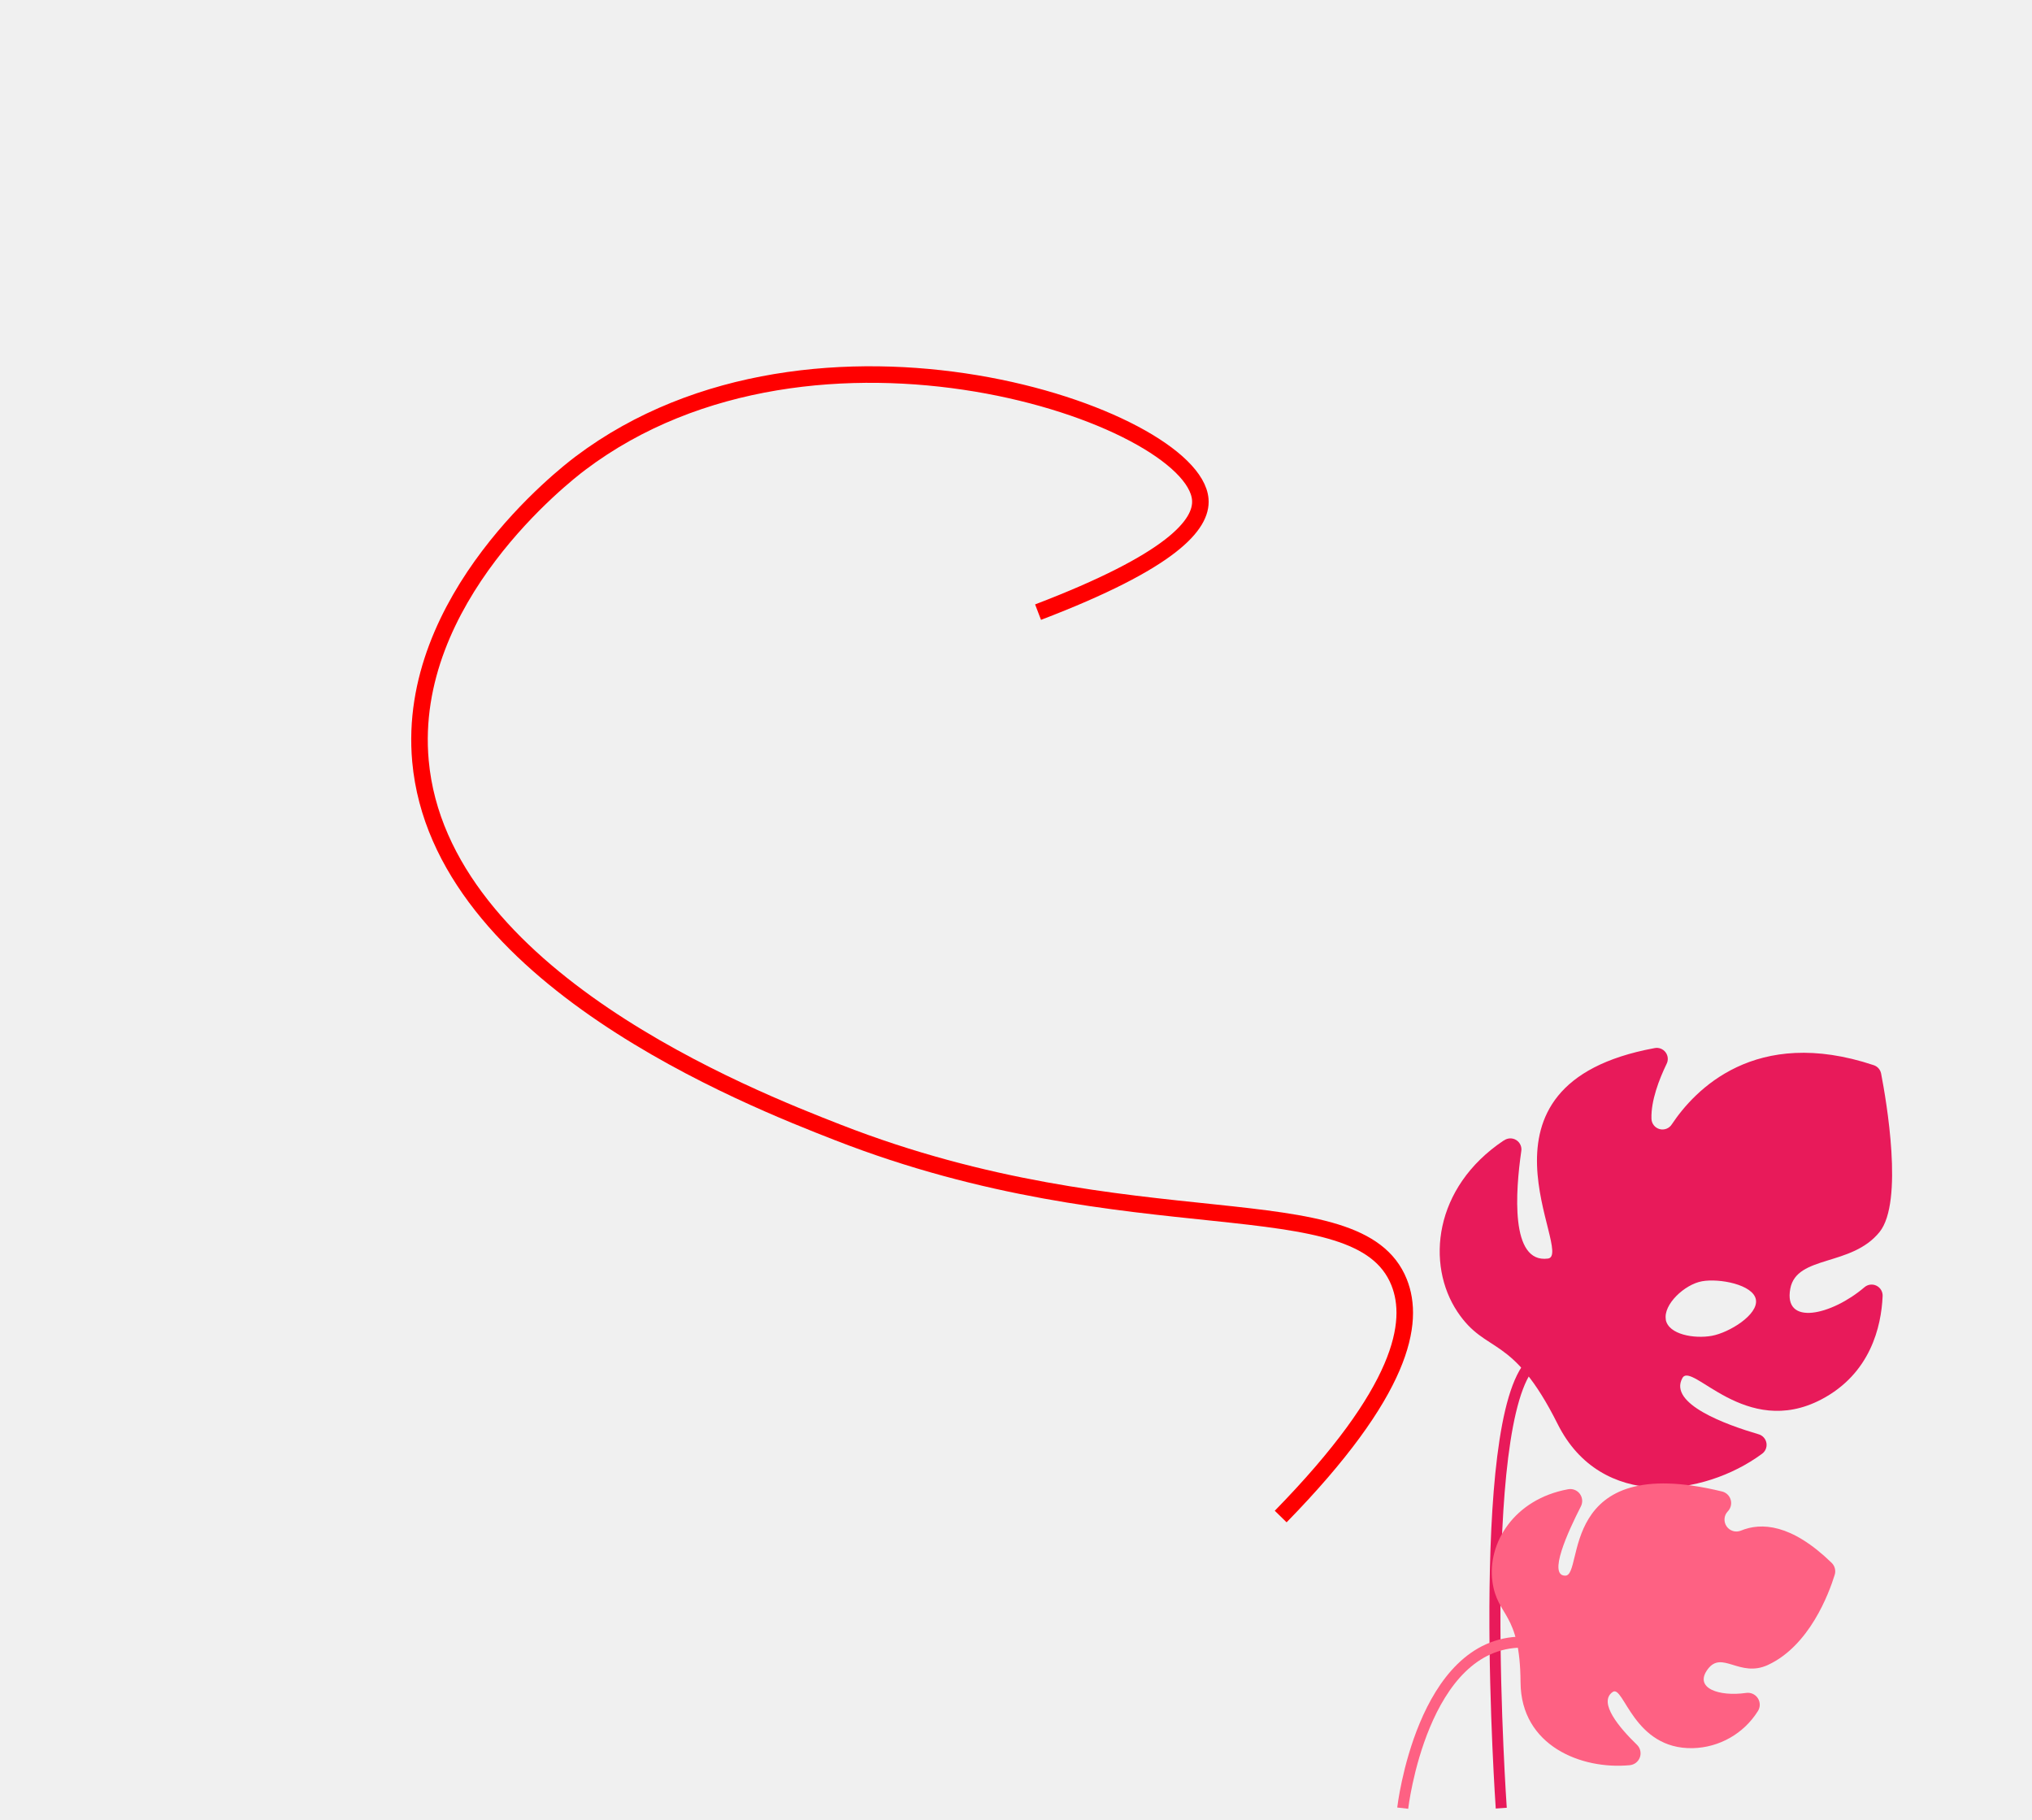
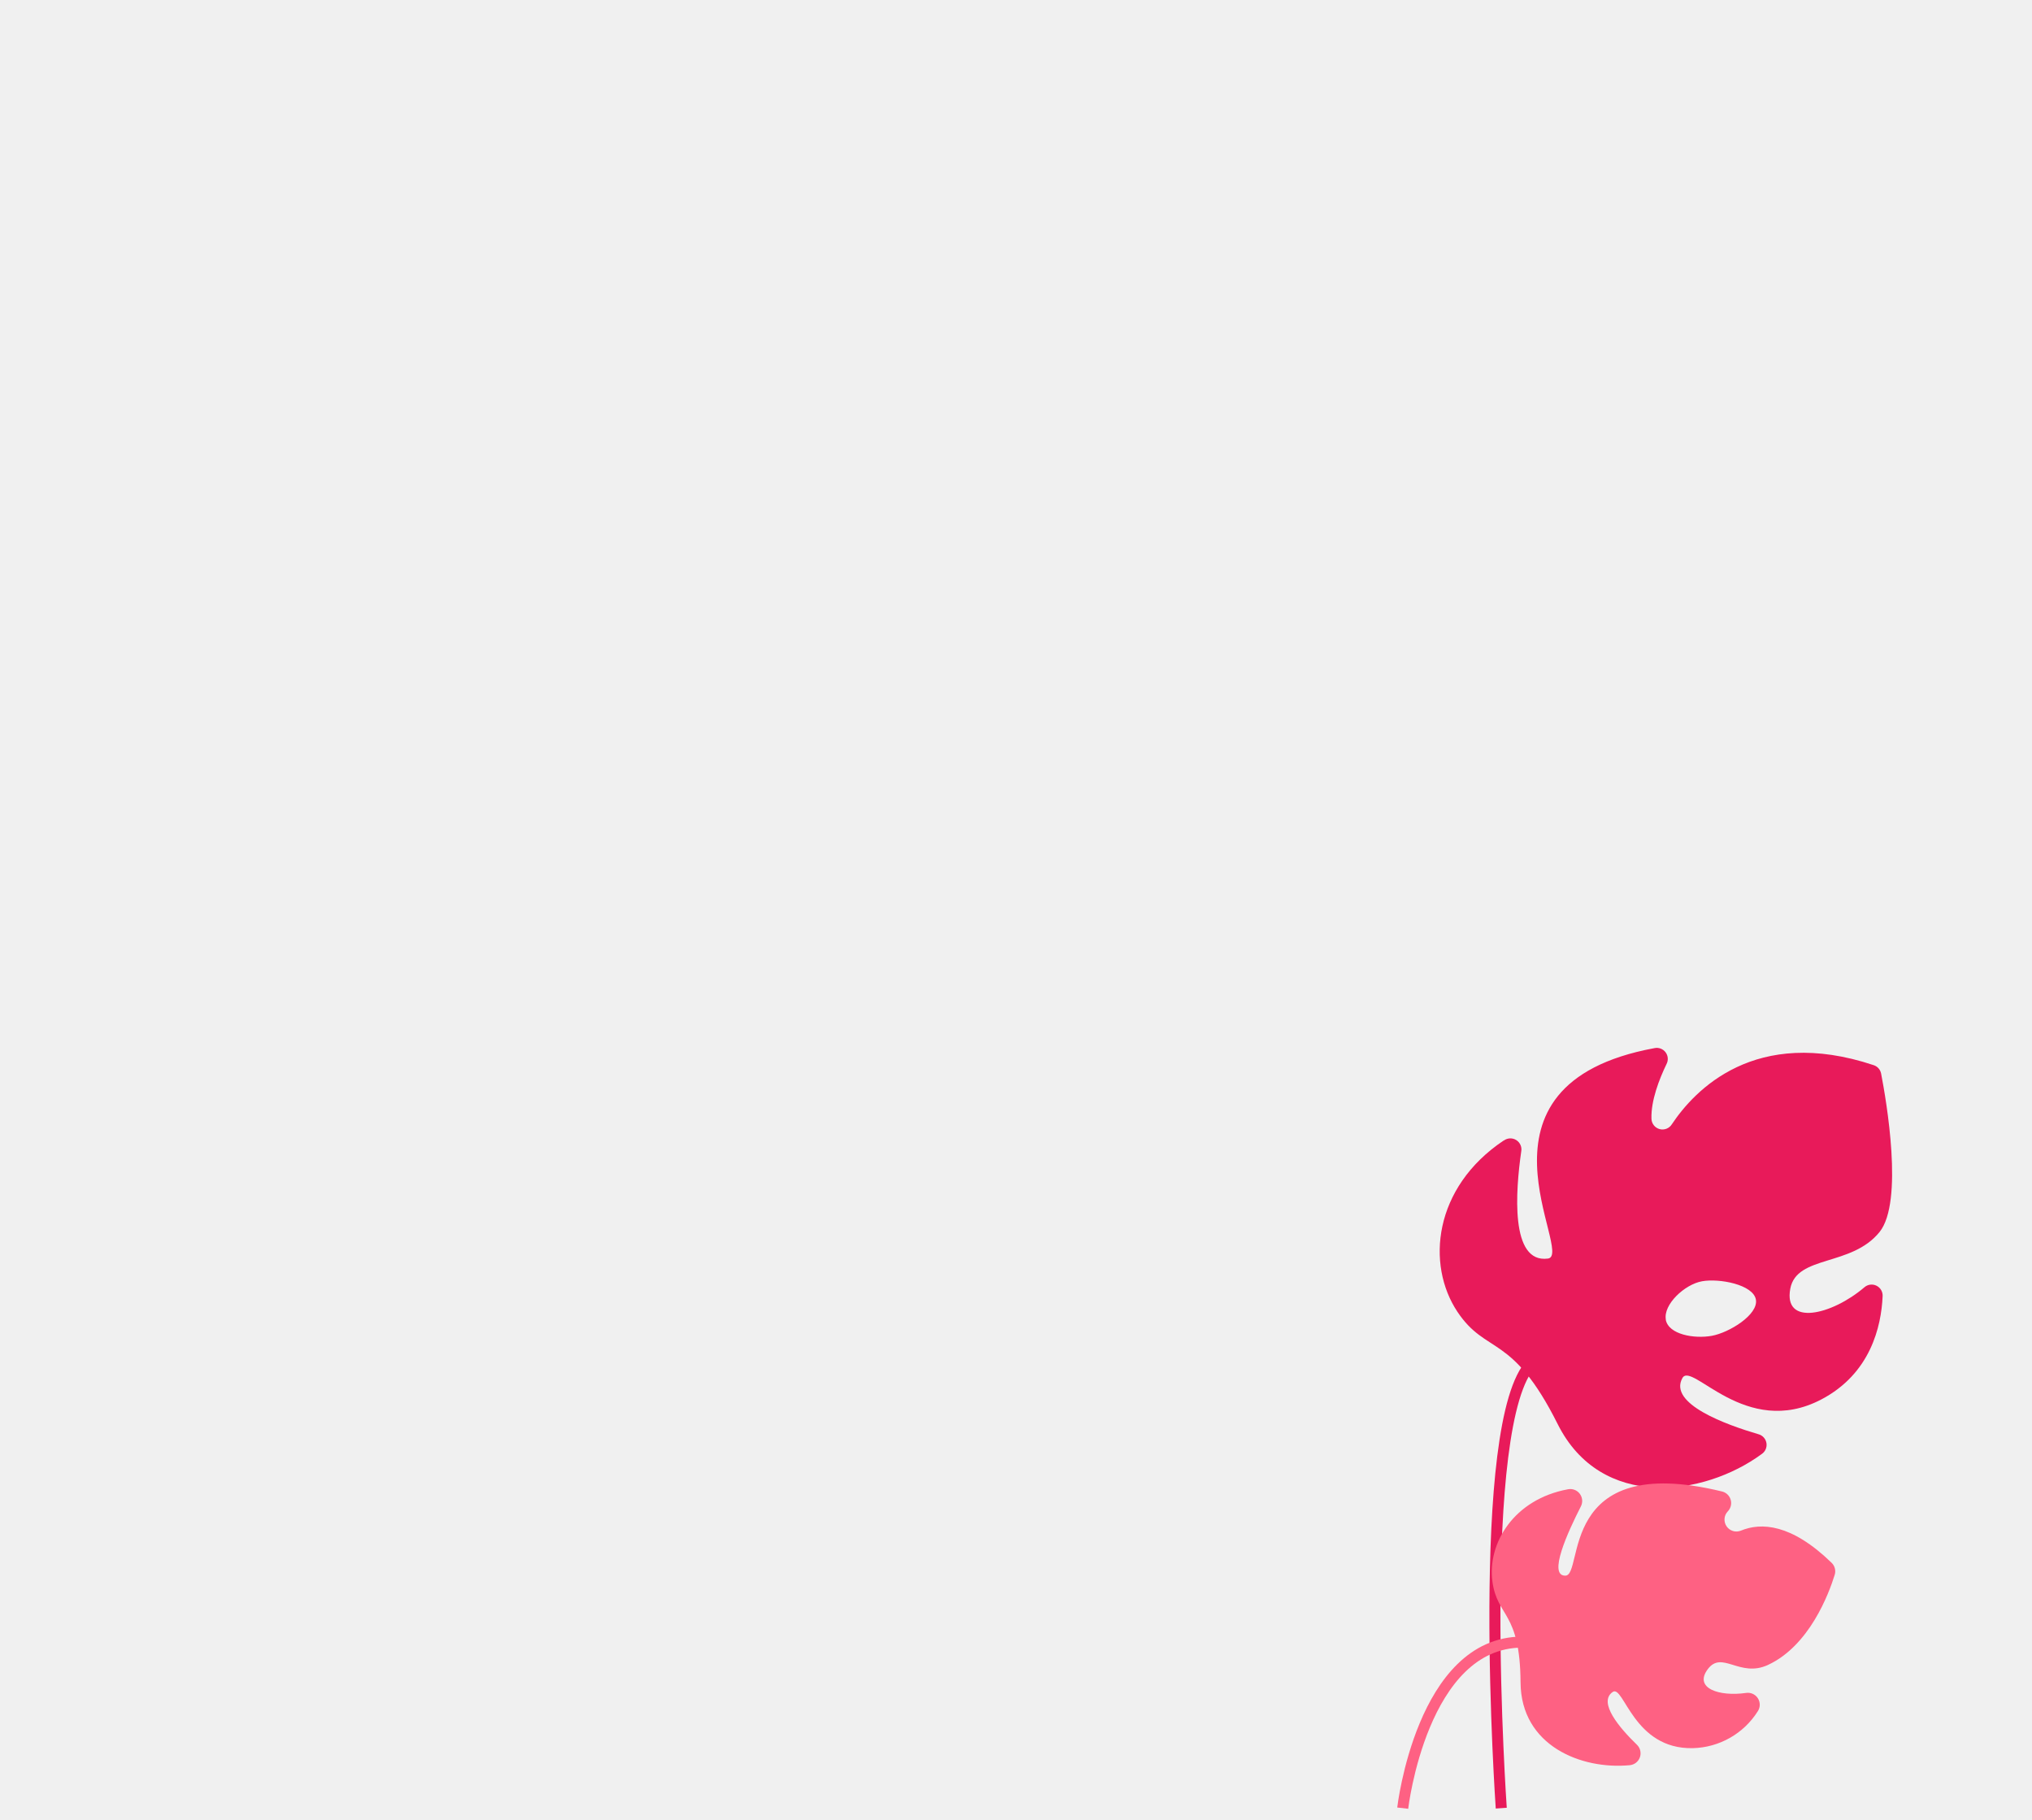
<svg xmlns="http://www.w3.org/2000/svg" width="268" height="240" fill="none" viewBox="0 0 350 330">
  <g>
    <path d="M263.47,206.82a2,2,0,0,1,3.15,2c-1,7-2.07,20.33,4.85,19.4,4.94-.66-16.65-31.53,19.32-38.16a2,2,0,0,1,2.18,2.89c-1.32,2.74-2.83,6.61-2.73,9.9a2,2,0,0,0,3.71,1c4.1-6.15,15.1-17.86,36.59-10.7a2,2,0,0,1,1.35,1.54c0.93,4.8,4.13,23.24-.29,28.72-5.09,6.31-15,4.14-16.18,10.25-1.3,6.91,7.51,4.82,13.42-.22a2,2,0,0,1,3.32,1.64c-0.25,5.45-2.18,14-11.12,18.69-13.78,7.21-23.48-7-25.19-3.88-2.59,4.66,7.94,8.47,13.78,10.18a2,2,0,0,1,.61,3.59c-10.52,7.74-29.13,10.28-37-5.41-8.3-16.59-12.93-12.49-18.19-20.38-5.71-8.57-4.33-22.54,8.38-31.05m29.4,32.47c0.5,2.73,5.2,3.51,8.35,2.94s8.47-3.83,8-6.56-6.62-3.9-9.78-3.33-7.05,4.22-6.55,6.95" fill="#e81a5a">
      <animateTransform attributeName="transform" type="rotate" values="0 275 253; 5 265 295; 0 275 253" dur="5s" repeatCount="indefinite" />
    </path>
    <path d="M263,327.88s-4.91-70.27,5.54-80.72" fill="none" stroke="#e81a5a" stroke-miterlimit="10" stroke-width="2">
      <animateTransform attributeName="transform" type="rotate" values="0 270 335; 5 270 335; 0 270 335" dur="5s" repeatCount="indefinite" />
    </path>
  </g>
  <g>
-     <animate id="cloudsFadeOut" attributeName="opacity" from="1" to="0" dur="0.3s" begin="firstCloudFadeIn.end + 2s" fill="freeze" />
+     <animate id="cloudsFadeOut" attributeName="opacity" from="1" to="0" dur="0.3s" begin="firstCloudFadeIn.end + 1.5s" fill="freeze" />
    <animateTransform attributeName="transform" type="translate" from="0, 0" to="0, -70" dur="0.3s" begin="cloudsFadeOut.begin" additive="sum" />
    <g opacity="0">
      <animate id="firstCloudFadeIn" attributeName="opacity" from="0" to="1" dur="0.3s" fill="freeze" />
      <animateTransform attributeName="transform" type="translate" from="70, 0" to="0, 0" dur="0.3s" additive="sum" />
      <line x1="65.43" y1="77.72" x2="105.21" y2="77.72" fill="none" stroke="#fff" stroke-linecap="round" stroke-miterlimit="10" stroke-width="2" />
      <path d="M85.22,67.45H57.86a12.4,12.4,0,1,0-24.8,0H15.13" fill="none" stroke="#fff" stroke-linecap="round" stroke-miterlimit="10" stroke-width="2" />
      <line x1="93.48" y1="67.45" x2="115.68" y2="67.45" fill="none" stroke="#fff" stroke-linecap="round" stroke-miterlimit="10" stroke-width="2" />
    </g>
    <g opacity="0">
      <animate attributeName="opacity" from="0" to="1" dur="0.3s" begin="firstCloudFadeIn.begin + 0.6s" fill="freeze" />
      <animateTransform attributeName="transform" type="translate" from="80, 0" to="0, 0" dur="0.3s" begin="firstCloudFadeIn.begin + 0.6s" additive="sum" />
      <line x1="272.13" y1="145.27" x2="311.9" y2="145.27" fill="none" stroke="#fff" stroke-linecap="round" stroke-miterlimit="10" stroke-width="2" />
      <line x1="300.17" y1="135" x2="322.37" y2="135" fill="none" stroke="#fff" stroke-linecap="round" stroke-miterlimit="10" stroke-width="2" />
    </g>
    <g opacity="0">
      <animate attributeName="opacity" from="0" to="1" dur="0.5s" begin="firstCloudFadeIn.begin + 0.3s" fill="freeze" />
      <animateTransform attributeName="transform" type="translate" from="50, 0" to="0, 0" dur="0.5s" begin="firstCloudFadeIn.begin + 0.3s" additive="sum" />
      <path d="M235.77,119H216.32a35.49,35.49,0,0,0-68-13.69A26.34,26.34,0,0,0,135.43,102a26.72,26.72,0,0,0-24.8,17H95.48a10.49,10.49,0,0,0,0,21h140.3a10.49,10.49,0,0,0,0-21" fill="#fff" />
    </g>
  </g>
-   <path d="M179 111C203.19 101.76 208.8 95.16 208.42 90.56C207.18 75.43 138.73 51.78 96 84C93.07 86.21 64.34 108.52 67 138C70.54 177.18 126.83 199.15 142.7 205.35C196.35 226.29 237.13 214.14 244.48 232.53C247.37 239.78 245.26 252.22 223 275" stroke-width="3" stroke="red" />
  <g opacity="0">
-     <animateMotion id="parachuteMove" dur="2s" fill="freeze" path="M179 111C203.19 101.76 208.8 95.16 208.42 90.56C207.18 75.43 138.73 51.78 96 84C93.07 86.21 64.34 108.52 67 138C70.54 177.18 126.83 199.15 142.7 205.35C196.35 226.29 237.13 214.14 244.48 232.53C247.37 239.78 245.26 252.22 223 275" begin="cloudsFadeOut.end - 1s" />
+     <animateMotion id="parachuteMove" dur="2s" fill="freeze" path="M179 111C203.19 101.76 208.8 95.16 208.42 90.56C207.18 75.43 138.73 51.78 96 84C93.07 86.21 64.34 108.52 67 138C70.54 177.18 126.83 199.15 142.7 205.35C196.35 226.29 237.13 214.14 244.48 232.53C247.37 239.78 245.26 252.22 223 275" begin="cloudsFadeOut.end - 1.5s" />
    <animate attributeName="opacity" from="0" to="1" dur="0.4s" begin="parachuteMove.begin" additive="sum" fill="freeze" />
    <animateTransform attributeName="transform" type="scale" values="0.1; 0.2; 0.3; 1" keyTimes="0; 0.2; 0.3; 1" dur="2s" begin="parachuteMove.begin" additive="sum" />
    <animateTransform id="caseRotate1" attributeName="transform" type="rotate" from="30 175 110" to="-30 75 110" dur="0.7s" begin="parachuteMove.begin" additive="sum" />
    <animateTransform id="caseRotate2" attributeName="transform" type="rotate" from="-30 75 110" to="20 65 135" dur="0.7s" begin="caseRotate1.end" additive="sum" />
    <animateTransform id="caseRotate3" attributeName="transform" type="rotate" from="20 65 135" to="0 225 275" dur="0.6s" begin="caseRotate2.end" additive="sum" />
    <g transform="translate(-220 -275)">
      <path d="M251.89,328.88a3.54,3.54,0,0,0,3.53-3.53v-5.07a3.53,3.53,0,1,0-7.06,0v5.07a3.55,3.55,0,0,0,3.53,3.53" fill="#a67ee5" />
      <path d="M251.89,328.88a3.54,3.54,0,0,0,3.53-3.53v-5.07a3.53,3.53,0,1,0-7.06,0v5.07A3.55,3.55,0,0,0,251.89,328.88Z" fill="none" stroke="#fff" stroke-miterlimit="10" stroke-width="2" />
      <path d="M176.35,328.88a3.54,3.54,0,0,0,3.53-3.53v-5.07a3.53,3.53,0,1,0-7.06,0v5.07a3.54,3.54,0,0,0,3.53,3.53" fill="#a67ee5" />
      <path d="M176.35,328.88a3.54,3.54,0,0,0,3.53-3.53v-5.07a3.53,3.53,0,1,0-7.06,0v5.07A3.54,3.54,0,0,0,176.35,328.88Z" fill="none" stroke="#fff" stroke-miterlimit="10" stroke-width="2" />
      <path d="M170.92,320.29h74.5a11.38,11.38,0,0,0,11.35-11.35V242.86a11.38,11.38,0,0,0-11.35-11.35h-74.5a11.38,11.38,0,0,0-11.35,11.35v66.08a11.38,11.38,0,0,0,11.35,11.35" fill="#a67ee5" />
      <rect x="159.57" y="231.51" width="97.2" height="88.78" rx="11.35" ry="11.35" fill="none" stroke="#fff" stroke-miterlimit="10" stroke-width="2" />
      <path d="M199.26,219.15h32.4a4.09,4.09,0,0,1,4.08,4.08v16a1.19,1.19,0,0,1-1.19,1.19h-2.7a1.19,1.19,0,0,1-1.19-1.19V224.86a1.27,1.27,0,0,0-1.27-1.27H201.53a1.27,1.27,0,0,0-1.27,1.27v14.38a1.19,1.19,0,0,1-1.19,1.19h-2.7a1.19,1.19,0,0,1-1.19-1.19v-16a4.1,4.1,0,0,1,4.09-4.08" fill="#a67ee5" />
      <path d="M199.26,219.15h32.4a4.09,4.09,0,0,1,4.08,4.08v16a1.19,1.19,0,0,1-1.19,1.19h-2.7a1.19,1.19,0,0,1-1.19-1.19V224.86a1.27,1.27,0,0,0-1.27-1.27H201.53a1.27,1.27,0,0,0-1.27,1.27v14.38a1.19,1.19,0,0,1-1.19,1.19h-2.7a1.19,1.19,0,0,1-1.19-1.19v-16A4.1,4.1,0,0,1,199.26,219.15Z" fill="none" stroke="#fff" stroke-miterlimit="10" stroke-width="2" />
      <path d="M185.34,320.29h74.5a11.38,11.38,0,0,0,11.35-11.35V242.86a11.38,11.38,0,0,0-11.35-11.35h-74.5A11.38,11.38,0,0,0,174,242.86v66.08a11.39,11.39,0,0,0,11.35,11.35" fill="#a67ee5" />
      <path d="M185.34,320.29h74.5a11.38,11.38,0,0,0,11.35-11.35V242.86a11.38,11.38,0,0,0-11.35-11.35h-74.5A11.38,11.38,0,0,0,174,242.86v66.08A11.39,11.39,0,0,0,185.34,320.29Z" fill="none" stroke="#fff" stroke-miterlimit="10" stroke-width="2" />
      <line x1="254.22" y1="252.43" x2="190.97" y2="252.43" fill="none" stroke="#fff" stroke-linecap="round" stroke-miterlimit="10" stroke-width="2" />
      <line x1="254.22" y1="275.9" x2="190.97" y2="275.9" fill="none" stroke="#fff" stroke-linecap="round" stroke-miterlimit="10" stroke-width="2" />
      <line x1="254.22" y1="299.38" x2="190.97" y2="299.38" fill="none" stroke="#fff" stroke-linecap="round" stroke-miterlimit="10" stroke-width="2" />
      <path d="M168.12,253.68h0.67v44.46h-0.67a3.53,3.53,0,0,1-3.52-3.51V257.2a3.52,3.52,0,0,1,3.52-3.52" fill="#a67ee5" />
      <path d="M168.12,253.68h0.67v44.46h-0.67a3.53,3.53,0,0,1-3.52-3.51V257.2A3.52,3.52,0,0,1,168.12,253.68Z" fill="none" stroke="#fff" stroke-miterlimit="10" stroke-width="2" />
      <line x1="215.46" y1="218.86" x2="159.87" y2="139.03" fill="none" stroke="#fff" stroke-linecap="round" stroke-linejoin="round" stroke-width="2" />
      <line x1="215.46" y1="218.86" x2="196.93" y2="139.03" fill="none" stroke="#fff" stroke-linecap="round" stroke-linejoin="round" stroke-width="2" />
      <line x1="233.99" y1="139.03" x2="215.46" y2="218.86" fill="none" stroke="#fff" stroke-linecap="round" stroke-linejoin="round" stroke-width="2" />
      <line x1="271.04" y1="139.03" x2="215.46" y2="218.86" fill="none" stroke="#fff" stroke-linecap="round" stroke-linejoin="round" stroke-width="2" />
      <path d="M215.46,83.44A55.58,55.58,0,0,1,271,139c0-6.76-8.3-12.25-18.53-12.25s-18.31,5.35-18.52,12c0,0.08,0,.17,0,0.26,0-6.76-8.3-12.25-18.53-12.25s-18.54,5.49-18.54,12.25c0-.09,0-0.17,0-0.26-0.22-6.64-8.42-12-18.52-12s-18.52,5.49-18.52,12.25a55.58,55.58,0,0,1,55.59-55.59m0-1.66A57.31,57.31,0,0,0,158.22,139a1.66,1.66,0,1,0,3.32,0c0-5.84,7.57-10.59,16.87-10.59,9.11,0,16.68,4.66,16.86,10.38V139a1.66,1.66,0,0,0,3.32,0c0-5.84,7.57-10.59,16.87-10.59s16.87,4.75,16.87,10.59a1.66,1.66,0,0,0,3.32,0v-0.21c0.18-5.73,7.74-10.39,16.86-10.39,9.3,0,16.87,4.75,16.87,10.59a1.66,1.66,0,1,0,3.32,0,57.3,57.3,0,0,0-57.23-57.25" fill="#fff" />
      <path d="M215.46,83.44c9.92,0,18,20.9,18.54,55.33,0.21-6.65,8.41-12,18.52-12S271,132.27,271,139a55.59,55.59,0,0,0-55.59-55.59" fill="#e81a5a" />
      <path d="M215.45,83.44A55.58,55.58,0,0,0,159.87,139c0-6.76,8.3-12.25,18.52-12.25s18.3,5.35,18.52,12c0.52-34.43,8.61-55.32,18.53-55.32" fill="#fe6183" />
      <path d="M215.46,83.44c-9.93,0-18,20.9-18.54,55.32,0,0.09,0,.17,0,0.26,0-6.76,8.3-12.25,18.53-12.25S234,132.27,234,139c0-.09,0-0.17,0-0.26-0.51-34.43-8.6-55.33-18.52-55.33" fill="#f7396b" />
    </g>
  </g>
  <g>
    <path d="M322.92,283.4a2.14,2.14,0,0,1,.55,2.17c-1.06,3.43-4.58,12.85-12.1,16.34-5.13,2.38-8.33-2.7-10.92.77s2.1,5,6.92,4.31a2.16,2.16,0,0,1,2.14,3.34A14.34,14.34,0,0,1,297.78,317c-10.84.27-12.55-11.58-14.57-10.19-2.72,1.89,1.27,6.55,4.39,9.57a2.16,2.16,0,0,1-1.3,3.71c-8.76.84-19.72-3.51-19.8-15-0.08-12.94-4.25-11.8-5.11-18.35-0.91-6.88,3.88-14.88,13.74-16.69a2.16,2.16,0,0,1,2.31,3.11c-2.41,4.73-6,12.6-2.82,12.56,3.46,0-1.58-22.58,28.43-15.26a2.16,2.16,0,0,1,1.09,3.54l-0.1.11a2.16,2.16,0,0,0,2.41,3.45c3.66-1.52,9.16-1.27,16.47,5.84" fill="#fe6183">
      <animateTransform attributeName="transform" type="rotate" values="0 273 305; 5 271 304; 0 273 305" dur="5s" begin="2s" repeatCount="indefinite" />
    </path>
    <path d="M245.13,327.88s3.48-30.11,21.7-30.11" fill="none" stroke="#fe6183" stroke-miterlimit="10" stroke-width="2">
      <animateTransform attributeName="transform" type="rotate" values="0 250 335; 5 250 335; 0 250 335" dur="5s" begin="2s" repeatCount="indefinite" />
    </path>
  </g>
  <g>
    <line x1="41.13" y1="329" x2="41.13" y2="329" fill="none" stroke="#fff" stroke-width="2" stroke-miterlimit="10">
      <animate id="floorX2" attributeName="x2" from="41.13" to="283.79" dur="0.4s" fill="freeze" />
      <animate attributeName="x1" from="41.13" to="100" dur="0.4s" fill="freeze" begin="floorX2.end" additive="sum" />
    </line>
  </g>
</svg>
